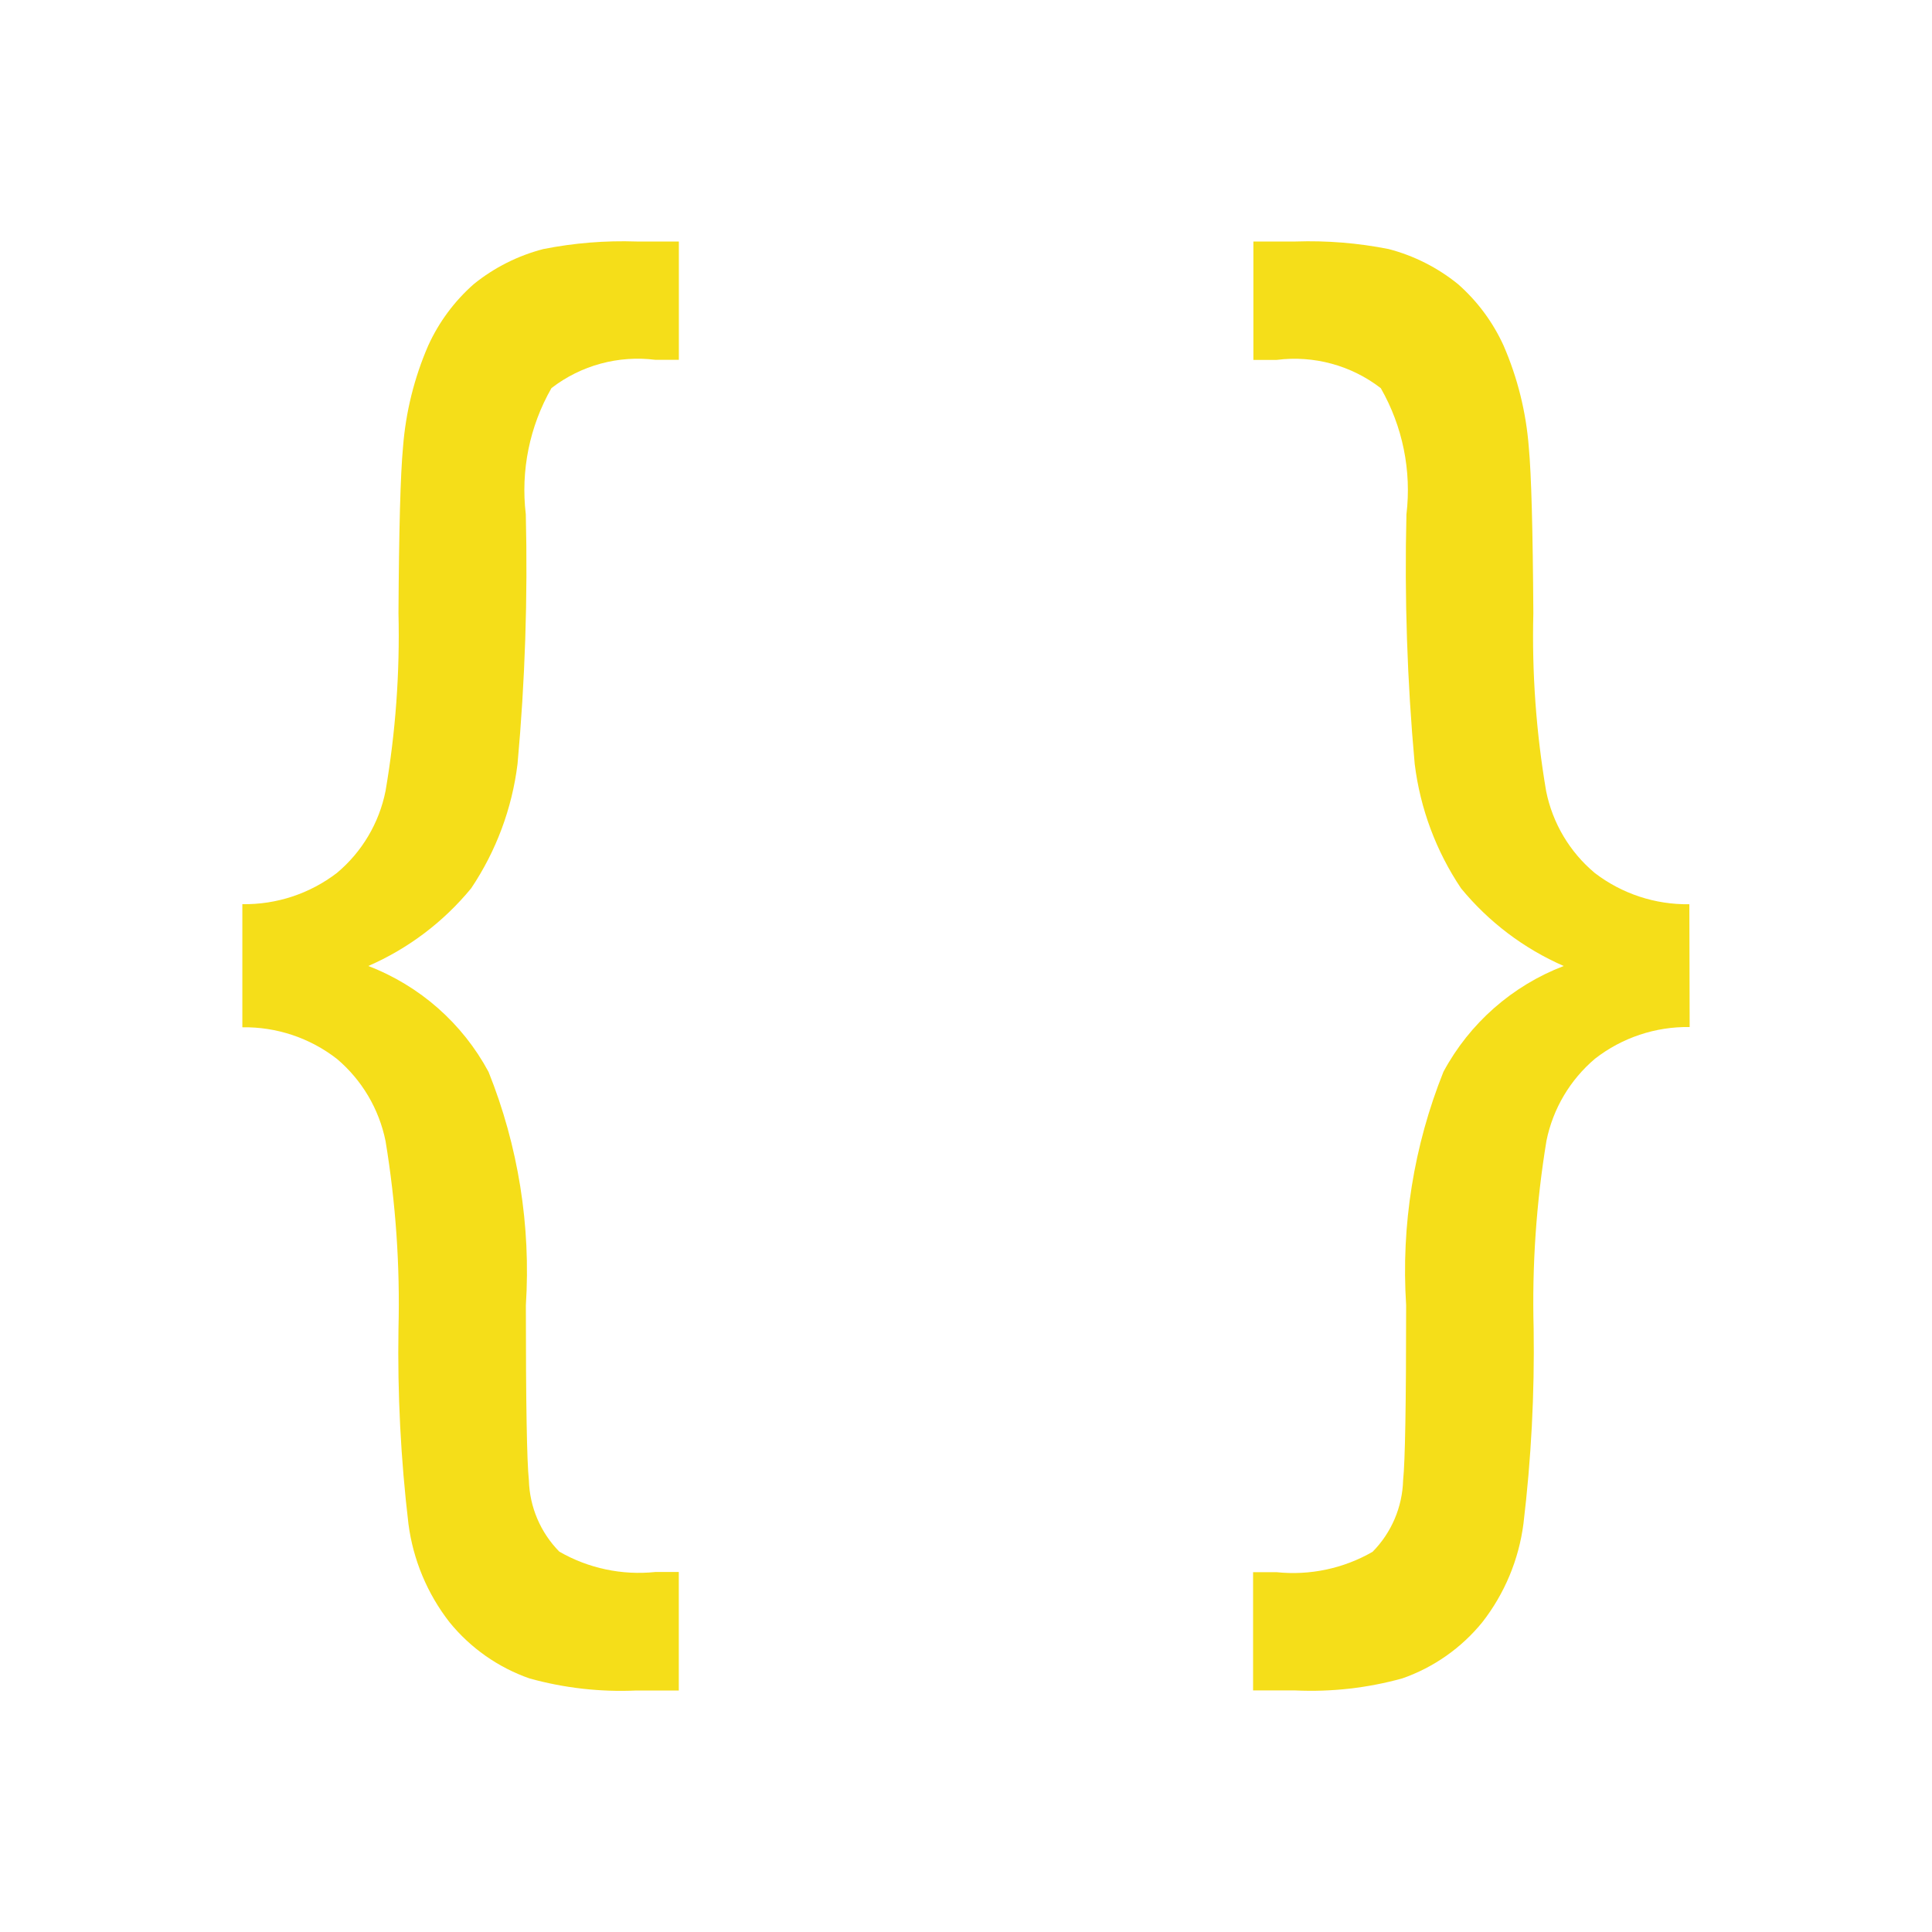
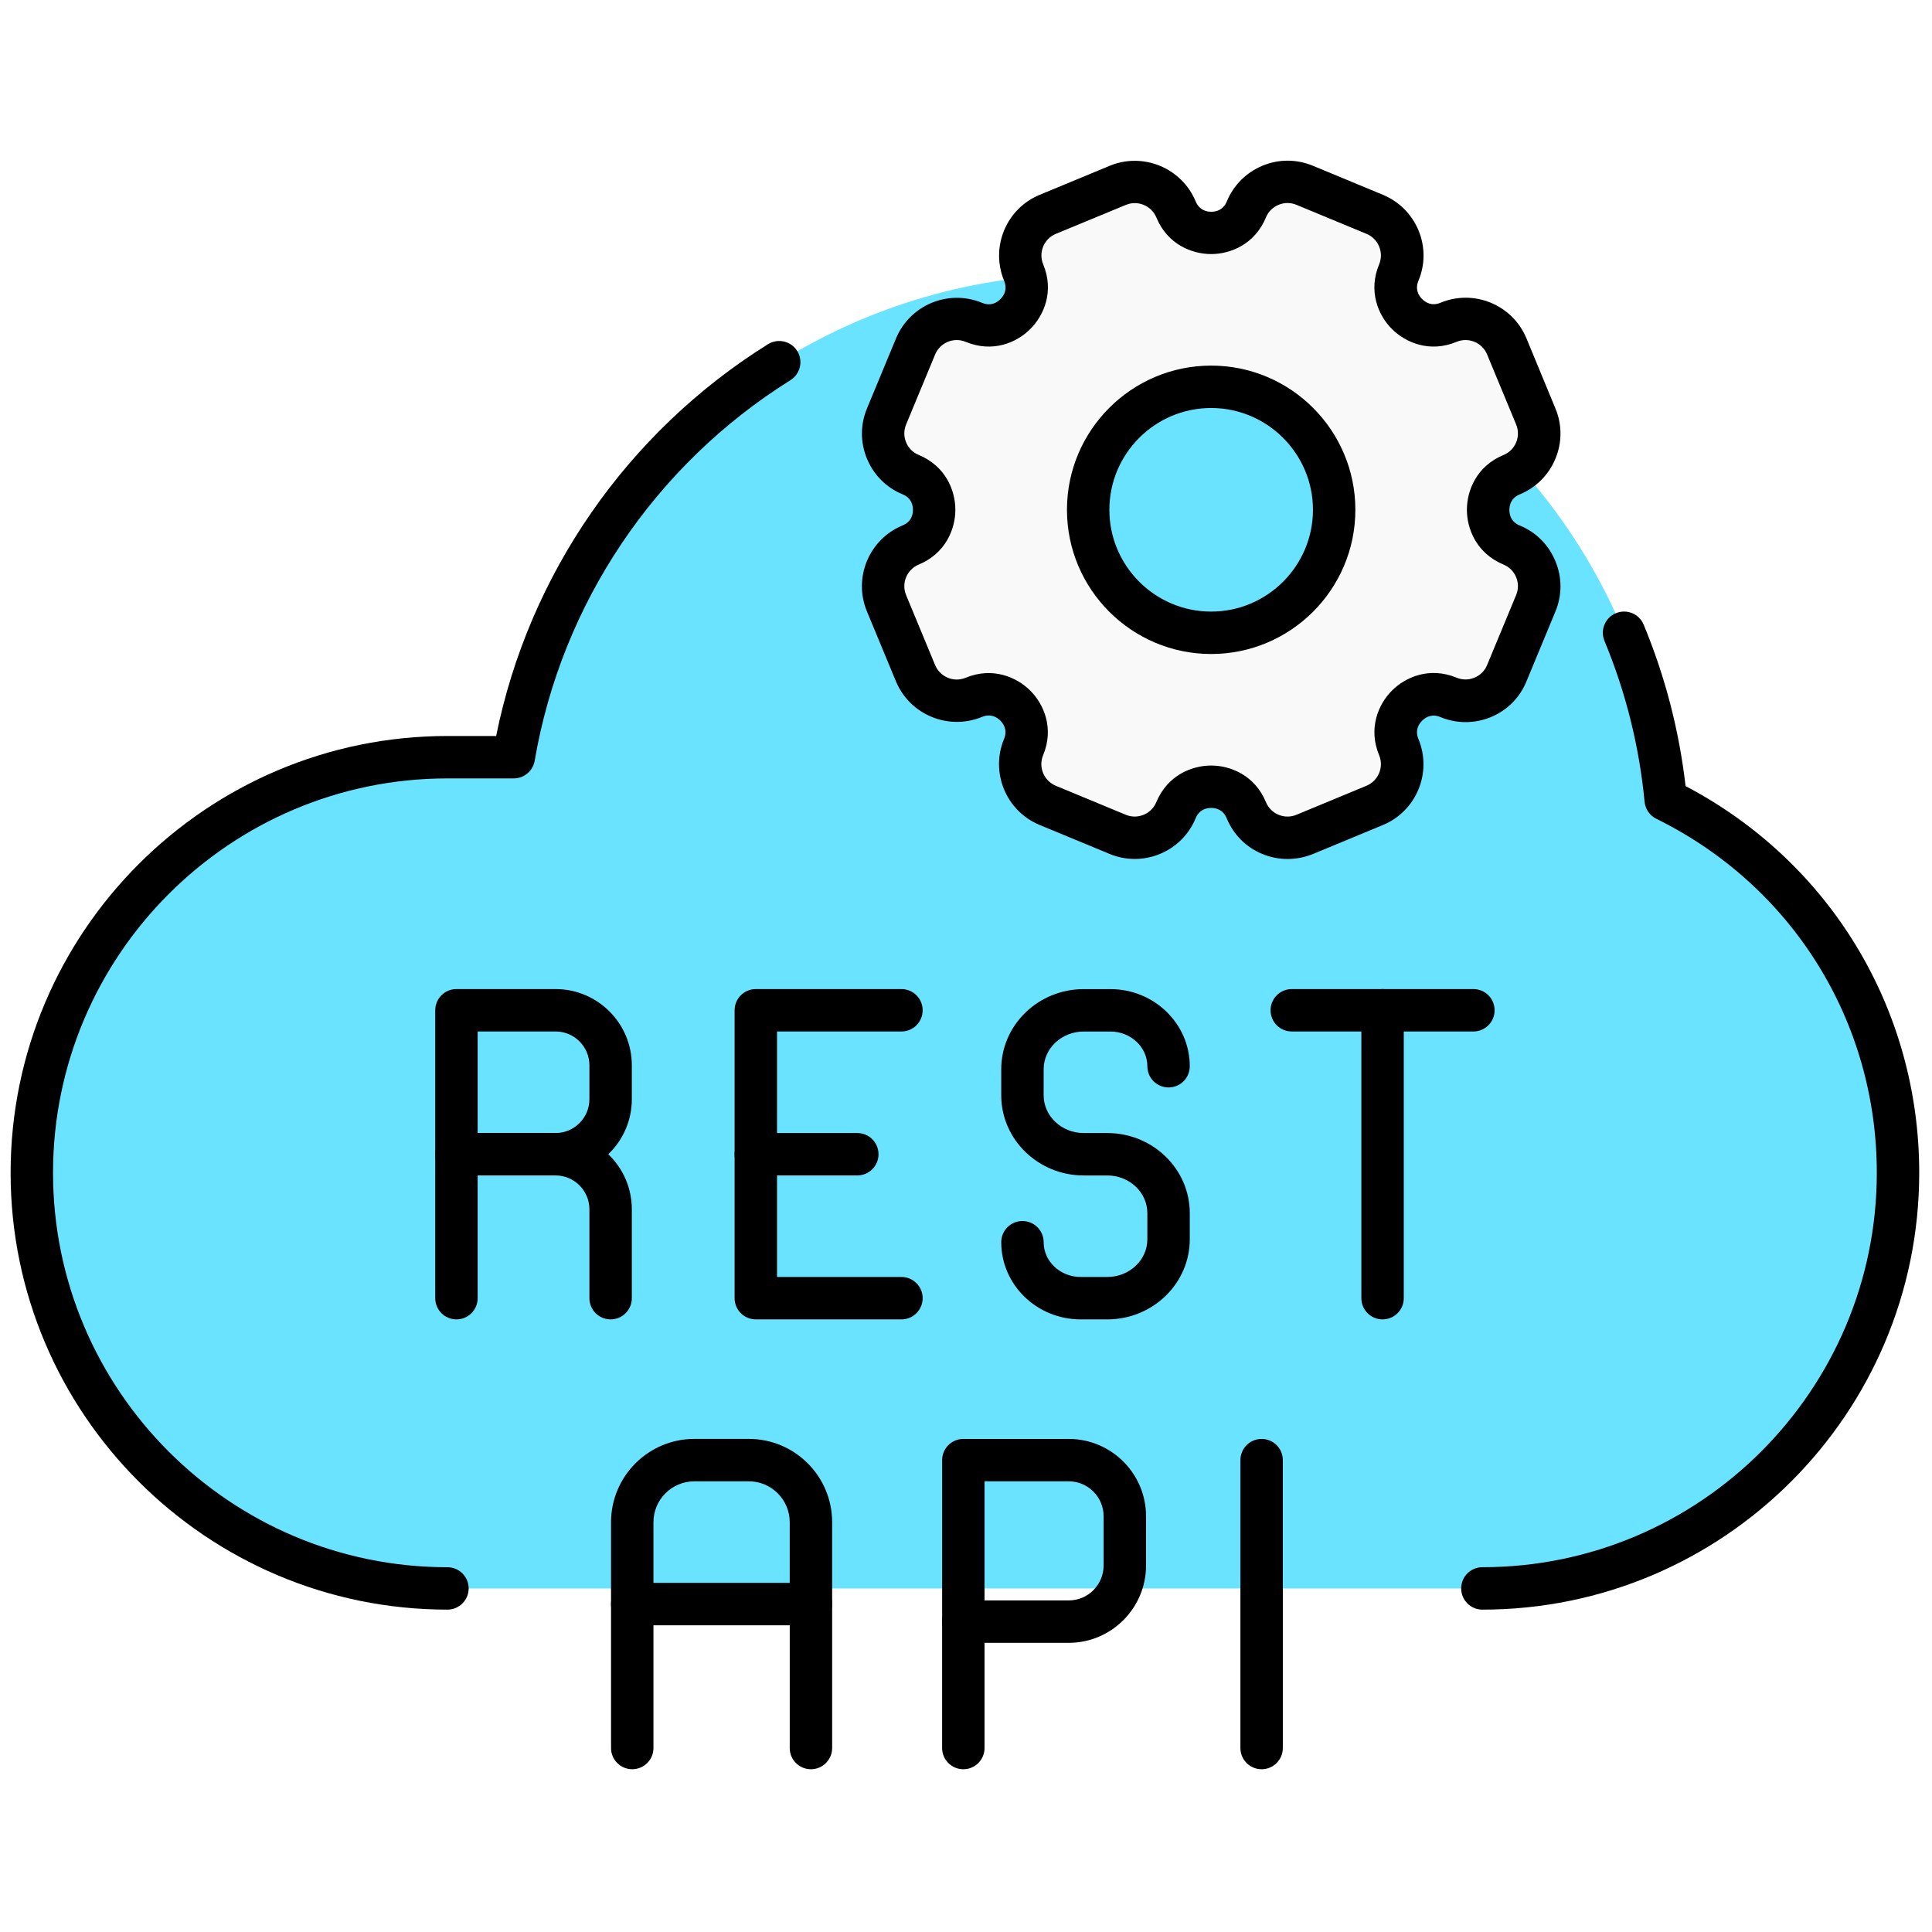
- <svg xmlns="http://www.w3.org/2000/svg" width="800px" height="800px" viewBox="0 0 32 32">
-   <path d="M4.014,14.976a2.51,2.51,0,0,0,1.567-.518A2.377,2.377,0,0,0,6.386,13.1,15.261,15.261,0,0,0,6.6,10.156q.012-2.085.075-2.747a5.236,5.236,0,0,1,.418-1.686,3.025,3.025,0,0,1,.755-1.018A3.046,3.046,0,0,1,9,4.125,6.762,6.762,0,0,1,10.544,4h.7V5.96h-.387a2.338,2.338,0,0,0-1.723.468A3.4,3.4,0,0,0,8.709,8.52a36.054,36.054,0,0,1-.137,4.133,4.734,4.734,0,0,1-.768,2.06A4.567,4.567,0,0,1,6.1,16a3.809,3.809,0,0,1,1.992,1.754,8.861,8.861,0,0,1,.618,3.865q0,2.435.05,2.9A1.755,1.755,0,0,0,9.264,25.7a2.639,2.639,0,0,0,1.592.337h.387V28h-.7a5.655,5.655,0,0,1-1.773-.2,2.97,2.97,0,0,1-1.324-.93,3.353,3.353,0,0,1-.681-1.63A24.175,24.175,0,0,1,6.6,22.006,16.469,16.469,0,0,0,6.386,18.9a2.408,2.408,0,0,0-.805-1.361,2.489,2.489,0,0,0-1.567-.524Z" style="fill:#f5de19" />
-   <path d="M27.986,17.011a2.489,2.489,0,0,0-1.567.524,2.408,2.408,0,0,0-.805,1.361,16.469,16.469,0,0,0-.212,3.109,24.175,24.175,0,0,1-.169,3.234,3.353,3.353,0,0,1-.681,1.63,2.97,2.97,0,0,1-1.324.93,5.655,5.655,0,0,1-1.773.2h-.7V26.04h.387a2.639,2.639,0,0,0,1.592-.337,1.755,1.755,0,0,0,.506-1.186q.05-.462.05-2.9a8.861,8.861,0,0,1,.618-3.865A3.809,3.809,0,0,1,25.9,16a4.567,4.567,0,0,1-1.7-1.286,4.734,4.734,0,0,1-.768-2.06,36.054,36.054,0,0,1-.137-4.133,3.4,3.4,0,0,0-.425-2.092,2.338,2.338,0,0,0-1.723-.468h-.387V4h.7A6.762,6.762,0,0,1,23,4.125a3.046,3.046,0,0,1,1.149.581,3.025,3.025,0,0,1,.755,1.018,5.236,5.236,0,0,1,.418,1.686q.062.662.075,2.747a15.261,15.261,0,0,0,.212,2.947,2.377,2.377,0,0,0,.805,1.355,2.51,2.51,0,0,0,1.567.518Z" style="fill:#f5de19" />
+ <svg xmlns="http://www.w3.org/2000/svg" version="1.1" width="256" height="256" viewBox="0 0 256 256" xml:space="preserve">
+   <defs>
+ </defs>
+   <g style="stroke: none; stroke-width: 0; stroke-dasharray: none; stroke-linecap: butt; stroke-linejoin: miter; stroke-miterlimit: 10; fill: none; fill-rule: nonzero; opacity: 1;" transform="translate(1.406593 1.406593) scale(2.81 2.81)">
+     <path d="M 78.045 37.212 c -0.264 -2.766 -0.939 -5.411 -1.963 -7.875 C 71.957 19.41 62.17 12.428 50.75 12.428 c -5.328 0 -10.3 1.52 -14.507 4.149 c -6.501 4.063 -11.176 10.777 -12.517 18.627 h -3.127 C 9.775 35.205 1 43.979 1 54.803 v 0 c 0 10.824 8.775 19.599 19.599 19.599 h 48.803 C 80.225 74.402 89 65.627 89 54.803 v 0 C 89 47.082 84.533 40.407 78.045 37.212 z" style="stroke: none; stroke-width: 1; stroke-dasharray: none; stroke-linecap: butt; stroke-linejoin: miter; stroke-miterlimit: 10; fill: rgb(105,227,255); fill-rule: nonzero; opacity: 1;" transform=" matrix(1 0 0 1 0 0) " stroke-linecap="round" />
+     <path d="M 11.41 6.978 L 11.41 6.978 c 0.265 -0.11 0.285 -0.354 0.285 -0.427 c 0 -0.072 -0.02 -0.317 -0.285 -0.427 c -0.133 -0.055 -0.237 -0.159 -0.292 -0.292 s -0.055 -0.28 0 -0.413 l 0.352 -0.849 c 0.114 -0.275 0.43 -0.406 0.706 -0.292 c 0.265 0.11 0.452 -0.049 0.503 -0.1 c 0.051 -0.051 0.21 -0.239 0.1 -0.503 c -0.055 -0.133 -0.055 -0.28 0 -0.413 c 0.055 -0.133 0.159 -0.237 0.292 -0.292 l 0.849 -0.352 c 0.275 -0.114 0.591 0.017 0.706 0.292 c 0.11 0.264 0.354 0.285 0.427 0.285 c 0.072 0 0.317 -0.02 0.427 -0.285 c 0.055 -0.133 0.159 -0.237 0.292 -0.292 c 0.133 -0.055 0.28 -0.055 0.413 0 l 0.849 0.352 c 0.133 0.055 0.237 0.159 0.292 0.292 c 0.055 0.133 0.055 0.28 0 0.413 c -0.11 0.265 0.049 0.452 0.1 0.503 c 0.051 0.051 0.239 0.21 0.503 0.1 c 0.133 -0.055 0.28 -0.055 0.413 0 c 0.133 0.055 0.237 0.159 0.292 0.292 l 0.352 0.849 c 0.055 0.133 0.055 0.28 0 0.413 s -0.159 0.237 -0.292 0.292 c -0.264 0.11 -0.285 0.354 -0.285 0.427 s 0.021 0.317 0.285 0.427 c 0.275 0.114 0.406 0.431 0.292 0.706 l -0.352 0.849 c -0.055 0.133 -0.159 0.237 -0.292 0.292 c -0.133 0.055 -0.28 0.055 -0.413 0 c -0.264 -0.109 -0.452 0.049 -0.503 0.1 c -0.051 0.051 -0.21 0.239 -0.1 0.503 c 0.114 0.275 -0.017 0.592 -0.292 0.706 l -0.849 0.352 c -0.067 0.028 -0.137 0.041 -0.207 0.041 s -0.14 -0.014 -0.207 -0.041 c -0.133 -0.055 -0.237 -0.159 -0.292 -0.292 c -0.11 -0.265 -0.354 -0.285 -0.427 -0.285 l 0 0 c -0.072 0 -0.317 0.02 -0.427 0.285 c -0.114 0.275 -0.431 0.406 -0.706 0.292 l -0.849 -0.352 c -0.275 -0.114 -0.406 -0.431 -0.292 -0.706 c 0.11 -0.265 -0.049 -0.452 -0.1 -0.503 c -0.051 -0.051 -0.238 -0.21 -0.503 -0.1 C 11.9 8.938 11.584 8.807 11.47 8.532 l -0.352 -0.849 C 11.004 7.408 11.135 7.092 11.41 6.978 z M 15.053 8.042 c 0.822 0 1.491 -0.669 1.491 -1.491 S 15.875 5.06 15.053 5.06 c -0.822 0 -1.491 0.669 -1.491 1.491 S 14.231 8.042 15.053 8.042 z" style="stroke: none; stroke-width: 1; stroke-dasharray: none; stroke-linecap: butt; stroke-linejoin: miter; stroke-miterlimit: 10; fill: rgb(249,249,249); fill-rule: nonzero; opacity: 1;" transform=" matrix(3.89 0 0 3.89 -1.944444 -1.944444) " stroke-linecap="round" />
+     <path d="M 42.007 61.715 H 35.14 c -0.552 0 -1 -0.447 -1 -1 V 47.139 c 0 -0.553 0.448 -1 1 -1 h 6.867 c 0.552 0 1 0.447 1 1 s -0.448 1 -1 1 H 36.14 v 11.576 h 5.867 c 0.552 0 1 0.447 1 1 S 42.56 61.715 42.007 61.715 z" style="stroke: none; stroke-width: 1; stroke-dasharray: none; stroke-linecap: butt; stroke-linejoin: miter; stroke-miterlimit: 10; fill: rgb(0,0,0); fill-rule: nonzero; opacity: 1;" transform=" matrix(1 0 0 1 0 0) " stroke-linecap="round" />
+     <path d="M 39.925 54.927 H 35.14 c -0.552 0 -1 -0.447 -1 -1 s 0.448 -1 1 -1 h 4.785 c 0.552 0 1 0.447 1 1 S 40.478 54.927 39.925 54.927 z" style="stroke: none; stroke-width: 1; stroke-dasharray: none; stroke-linecap: butt; stroke-linejoin: miter; stroke-miterlimit: 10; fill: rgb(0,0,0); fill-rule: nonzero; opacity: 1;" transform=" matrix(1 0 0 1 0 0) " stroke-linecap="round" />
+     <path d="M 25.697 54.927 h -4.674 c -0.552 0 -1 -0.447 -1 -1 v -6.788 c 0 -0.553 0.448 -1 1 -1 h 4.674 c 1.983 0 3.596 1.613 3.596 3.596 v 1.597 C 29.293 53.313 27.68 54.927 25.697 54.927 z M 22.023 52.927 h 3.674 c 0.88 0 1.596 -0.716 1.596 -1.596 v -1.597 c 0 -0.88 -0.716 -1.596 -1.596 -1.596 h -3.674 V 52.927 z" style="stroke: none; stroke-width: 1; stroke-dasharray: none; stroke-linecap: butt; stroke-linejoin: miter; stroke-miterlimit: 10; fill: rgb(0,0,0); fill-rule: nonzero; opacity: 1;" transform=" matrix(1 0 0 1 0 0) " stroke-linecap="round" />
+     <path d="M 28.293 61.715 c -0.552 0 -1 -0.447 -1 -1 v -4.192 c 0 -0.88 -0.716 -1.596 -1.596 -1.596 h -3.674 v 5.788 c 0 0.553 -0.448 1 -1 1 s -1 -0.447 -1 -1 v -6.788 c 0 -0.553 0.448 -1 1 -1 h 4.674 c 1.983 0 3.596 1.613 3.596 3.596 v 4.192 C 29.293 61.268 28.845 61.715 28.293 61.715 z" style="stroke: none; stroke-width: 1; stroke-dasharray: none; stroke-linecap: butt; stroke-linejoin: miter; stroke-miterlimit: 10; fill: rgb(0,0,0); fill-rule: nonzero; opacity: 1;" transform=" matrix(1 0 0 1 0 0) " stroke-linecap="round" />
+     <path d="M 68.977 48.139 h -8.564 c -0.553 0 -1 -0.447 -1 -1 s 0.447 -1 1 -1 h 8.564 c 0.553 0 1 0.447 1 1 S 69.529 48.139 68.977 48.139 z" style="stroke: none; stroke-width: 1; stroke-dasharray: none; stroke-linecap: butt; stroke-linejoin: miter; stroke-miterlimit: 10; fill: rgb(0,0,0); fill-rule: nonzero; opacity: 1;" transform=" matrix(1 0 0 1 0 0) " stroke-linecap="round" />
+     <path d="M 64.694 61.715 c -0.553 0 -1 -0.447 -1 -1 V 47.139 c 0 -0.553 0.447 -1 1 -1 s 1 0.447 1 1 v 13.576 C 65.694 61.268 65.247 61.715 64.694 61.715 z" style="stroke: none; stroke-width: 1; stroke-dasharray: none; stroke-linecap: butt; stroke-linejoin: miter; stroke-miterlimit: 10; fill: rgb(0,0,0); fill-rule: nonzero; opacity: 1;" transform=" matrix(1 0 0 1 0 0) " stroke-linecap="round" />
+     <path d="M 51.715 61.715 h -1.259 c -2.064 0 -3.743 -1.632 -3.743 -3.638 c 0 -0.553 0.447 -1 1 -1 s 1 0.447 1 1 c 0 0.903 0.782 1.638 1.743 1.638 h 1.259 c 1.041 0 1.888 -0.797 1.888 -1.777 v -1.233 c 0 -0.98 -0.847 -1.777 -1.888 -1.777 h -1.113 c -2.145 0 -3.889 -1.694 -3.889 -3.777 v -1.233 c 0 -2.083 1.744 -3.777 3.889 -3.777 h 1.259 c 2.063 0 3.742 1.632 3.742 3.637 c 0 0.553 -0.447 1 -1 1 s -1 -0.447 -1 -1 c 0 -0.902 -0.781 -1.637 -1.742 -1.637 h -1.259 c -1.041 0 -1.889 0.797 -1.889 1.777 v 1.233 c 0 0.98 0.848 1.777 1.889 1.777 h 1.113 c 2.144 0 3.888 1.694 3.888 3.777 v 1.233 C 55.603 60.021 53.858 61.715 51.715 61.715 z" style="stroke: none; stroke-width: 1; stroke-dasharray: none; stroke-linecap: butt; stroke-linejoin: miter; stroke-miterlimit: 10; fill: rgb(0,0,0); fill-rule: nonzero; opacity: 1;" transform=" matrix(1 0 0 1 0 0) " stroke-linecap="round" />
+     <path d="M 37.739 82.928 c -0.552 0 -1 -0.447 -1 -1 V 71.279 c 0 -1.063 -0.865 -1.928 -1.927 -1.928 h -2.572 c -1.063 0 -1.927 0.865 -1.927 1.928 v 10.648 c 0 0.553 -0.448 1 -1 1 s -1 -0.447 -1 -1 V 71.279 c 0 -2.166 1.762 -3.928 3.927 -3.928 h 2.572 c 2.166 0 3.927 1.762 3.927 3.928 v 10.648 C 38.739 82.48 38.291 82.928 37.739 82.928 z" style="stroke: none; stroke-width: 1; stroke-dasharray: none; stroke-linecap: butt; stroke-linejoin: miter; stroke-miterlimit: 10; fill: rgb(0,0,0); fill-rule: nonzero; opacity: 1;" transform=" matrix(1 0 0 1 0 0) " stroke-linecap="round" />
+     <path d="M 37.739 76.14 h -8.427 c -0.552 0 -1 -0.447 -1 -1 s 0.448 -1 1 -1 h 8.427 c 0.552 0 1 0.447 1 1 S 38.291 76.14 37.739 76.14 z" style="stroke: none; stroke-width: 1; stroke-dasharray: none; stroke-linecap: butt; stroke-linejoin: miter; stroke-miterlimit: 10; fill: rgb(0,0,0); fill-rule: nonzero; opacity: 1;" transform=" matrix(1 0 0 1 0 0) " stroke-linecap="round" />
+     <path d="M 58.991 82.928 c -0.553 0 -1 -0.447 -1 -1 V 68.352 c 0 -0.553 0.447 -1 1 -1 s 1 0.447 1 1 v 13.576 C 59.991 82.48 59.544 82.928 58.991 82.928 z" style="stroke: none; stroke-width: 1; stroke-dasharray: none; stroke-linecap: butt; stroke-linejoin: miter; stroke-miterlimit: 10; fill: rgb(0,0,0); fill-rule: nonzero; opacity: 1;" transform=" matrix(1 0 0 1 0 0) " stroke-linecap="round" />
+     <path d="M 49.896 76.967 h -4.97 c -0.552 0 -1 -0.447 -1 -1 v -7.615 c 0 -0.553 0.448 -1 1 -1 h 4.97 c 2.01 0 3.645 1.636 3.645 3.646 v 2.324 C 53.54 75.331 51.905 76.967 49.896 76.967 z M 45.925 74.967 h 3.97 c 0.907 0 1.645 -0.738 1.645 -1.646 v -2.324 c 0 -0.907 -0.737 -1.646 -1.645 -1.646 h -3.97 V 74.967 z" style="stroke: none; stroke-width: 1; stroke-dasharray: none; stroke-linecap: butt; stroke-linejoin: miter; stroke-miterlimit: 10; fill: rgb(0,0,0); fill-rule: nonzero; opacity: 1;" transform=" matrix(1 0 0 1 0 0) " stroke-linecap="round" />
+     <path d="M 44.925 82.928 c -0.552 0 -1 -0.447 -1 -1 v -5.961 c 0 -0.553 0.448 -1 1 -1 s 1 0.447 1 1 v 5.961 C 45.925 82.48 45.478 82.928 44.925 82.928 z" style="stroke: none; stroke-width: 1; stroke-dasharray: none; stroke-linecap: butt; stroke-linejoin: miter; stroke-miterlimit: 10; fill: rgb(0,0,0); fill-rule: nonzero; opacity: 1;" transform=" matrix(1 0 0 1 0 0) " stroke-linecap="round" />
+     <path d="M 69.401 75.401 c -0.553 0 -1 -0.447 -1 -1 s 0.447 -1 1 -1 C 79.656 73.401 88 65.059 88 54.804 c 0 -7.14 -3.983 -13.537 -10.396 -16.694 c -0.312 -0.153 -0.521 -0.457 -0.554 -0.802 c -0.251 -2.616 -0.887 -5.168 -1.892 -7.587 c -0.212 -0.51 0.03 -1.095 0.54 -1.307 c 0.513 -0.212 1.096 0.03 1.308 0.54 c 1.01 2.433 1.674 4.991 1.977 7.614 C 85.793 40.145 90 47.081 90 54.803 C 90 66.161 80.76 75.401 69.401 75.401 z" style="stroke: none; stroke-width: 1; stroke-dasharray: none; stroke-linecap: butt; stroke-linejoin: miter; stroke-miterlimit: 10; fill: rgb(0,0,0); fill-rule: nonzero; opacity: 1;" transform=" matrix(1 0 0 1 0 0) " stroke-linecap="round" />
+     <path d="M 20.599 75.401 C 9.241 75.401 0 66.161 0 54.804 c 0 -11.358 9.241 -20.599 20.599 -20.599 h 2.296 c 1.539 -7.625 6.174 -14.323 12.818 -18.475 c 0.468 -0.292 1.085 -0.149 1.378 0.318 c 0.292 0.468 0.15 1.085 -0.318 1.378 c -6.4 4 -10.796 10.542 -12.061 17.947 c -0.082 0.48 -0.499 0.832 -0.986 0.832 h -3.127 C 10.343 36.205 2 44.548 2 54.803 s 8.343 18.599 18.599 18.599 c 0.552 0 1 0.447 1 1 S 21.151 75.401 20.599 75.401 z" style="stroke: none; stroke-width: 1; stroke-dasharray: none; stroke-linecap: butt; stroke-linejoin: miter; stroke-miterlimit: 10; fill: rgb(0,0,0); fill-rule: nonzero; opacity: 1;" transform=" matrix(1 0 0 1 0 0) " stroke-linecap="round" />
+     <path d="M 15.978 10.784 c -0.105 0 -0.208 -0.021 -0.305 -0.061 c -0.197 -0.081 -0.35 -0.235 -0.431 -0.431 c -0.043 -0.105 -0.127 -0.127 -0.189 -0.127 c -0.063 0 -0.146 0.022 -0.189 0.127 c -0.168 0.405 -0.635 0.599 -1.041 0.431 l -0.85 -0.352 c -0.406 -0.168 -0.599 -0.636 -0.431 -1.041 c 0.046 -0.11 -0.008 -0.187 -0.044 -0.223 c -0.045 -0.045 -0.12 -0.088 -0.224 -0.045 c -0.406 0.167 -0.873 -0.026 -1.042 -0.431 l -0.352 -0.849 c -0.168 -0.406 0.025 -0.873 0.431 -1.041 h 0 c 0.105 -0.043 0.127 -0.127 0.127 -0.189 c 0 -0.063 -0.022 -0.146 -0.126 -0.189 c -0.197 -0.081 -0.35 -0.235 -0.431 -0.431 c -0.082 -0.197 -0.082 -0.413 0 -0.61 l 0.352 -0.849 c 0.169 -0.406 0.636 -0.599 1.042 -0.431 c 0.105 0.043 0.179 0 0.223 -0.044 c 0.045 -0.045 0.088 -0.119 0.045 -0.224 c -0.081 -0.197 -0.081 -0.413 0 -0.61 c 0.082 -0.197 0.235 -0.35 0.431 -0.431 l 0.849 -0.352 c 0.406 -0.168 0.873 0.026 1.042 0.431 c 0.043 0.104 0.127 0.126 0.189 0.126 c 0.063 0 0.146 -0.022 0.189 -0.126 c 0.082 -0.197 0.235 -0.35 0.432 -0.432 c 0.197 -0.082 0.413 -0.081 0.61 0 l 0.849 0.352 c 0.197 0.082 0.35 0.235 0.432 0.431 c 0.082 0.197 0.082 0.414 0 0.61 c -0.043 0.104 0 0.179 0.044 0.223 c 0.045 0.045 0.119 0.088 0.223 0.045 c 0.197 -0.081 0.414 -0.081 0.61 0 c 0.197 0.082 0.35 0.235 0.432 0.432 l 0.351 0.849 c 0.082 0.197 0.082 0.413 0 0.61 c -0.082 0.197 -0.235 0.35 -0.432 0.432 c -0.104 0.043 -0.126 0.127 -0.126 0.189 c 0 0.062 0.022 0.146 0.127 0.189 c 0.197 0.081 0.35 0.235 0.431 0.432 c 0.082 0.197 0.082 0.413 0 0.61 l -0.352 0.849 c -0.081 0.197 -0.234 0.35 -0.431 0.431 c -0.197 0.081 -0.414 0.081 -0.61 0 c -0.105 -0.044 -0.179 0 -0.223 0.044 c -0.044 0.044 -0.088 0.119 -0.044 0.223 c 0.168 0.406 -0.025 0.873 -0.431 1.041 l -0.849 0.352 C 16.186 10.764 16.083 10.784 15.978 10.784 z M 15.053 9.651 c 0.232 0 0.529 0.117 0.664 0.444 c 0.029 0.07 0.083 0.124 0.153 0.153 c 0.07 0.029 0.147 0.029 0.217 0 l 0.849 -0.352 c 0.144 -0.06 0.213 -0.226 0.153 -0.37 c -0.136 -0.328 -0.008 -0.62 0.156 -0.784 c 0.164 -0.164 0.456 -0.291 0.783 -0.156 c 0.071 0.029 0.146 0.029 0.217 0 c 0.07 -0.029 0.124 -0.083 0.153 -0.153 l 0.352 -0.849 c 0.029 -0.07 0.029 -0.146 0 -0.216 c -0.029 -0.07 -0.083 -0.124 -0.153 -0.153 c -0.327 -0.136 -0.444 -0.432 -0.444 -0.664 c 0 -0.232 0.116 -0.529 0.444 -0.664 c 0.07 -0.029 0.124 -0.083 0.153 -0.153 c 0.029 -0.07 0.029 -0.147 0 -0.217 l -0.352 -0.849 c -0.029 -0.07 -0.083 -0.124 -0.153 -0.153 c -0.07 -0.029 -0.147 -0.029 -0.217 0 c -0.326 0.136 -0.619 0.009 -0.784 -0.156 c -0.164 -0.163 -0.291 -0.456 -0.155 -0.783 c 0.029 -0.07 0.029 -0.147 0 -0.217 c -0.029 -0.07 -0.083 -0.124 -0.153 -0.153 l -0.849 -0.352 c -0.071 -0.029 -0.146 -0.029 -0.217 0 c -0.07 0.029 -0.125 0.083 -0.153 0.153 c -0.135 0.327 -0.432 0.444 -0.664 0.444 s -0.529 -0.116 -0.664 -0.443 c -0.06 -0.144 -0.226 -0.213 -0.37 -0.153 L 13.17 3.206 c -0.07 0.029 -0.124 0.083 -0.153 0.153 c -0.029 0.07 -0.029 0.147 0 0.217 c 0.136 0.328 0.008 0.62 -0.157 0.784 c -0.163 0.164 -0.455 0.291 -0.783 0.155 c -0.144 -0.06 -0.31 0.009 -0.37 0.153 l -0.352 0.849 c -0.029 0.07 -0.029 0.147 0 0.216 c 0.029 0.07 0.083 0.125 0.153 0.153 c 0.328 0.136 0.444 0.432 0.444 0.665 c 0 0.232 -0.117 0.528 -0.444 0.664 L 11.41 6.978 l 0.098 0.237 c -0.144 0.06 -0.213 0.226 -0.153 0.37 l 0.352 0.849 c 0.06 0.144 0.227 0.213 0.37 0.153 c 0.327 -0.135 0.619 -0.008 0.783 0.156 c 0.164 0.163 0.292 0.455 0.156 0.783 c -0.06 0.144 0.009 0.31 0.153 0.37 l 0.849 0.352 c 0.144 0.06 0.31 -0.009 0.37 -0.153 C 14.524 9.768 14.82 9.651 15.053 9.651 z M 15.053 8.299 c -0.964 0 -1.748 -0.784 -1.748 -1.748 s 0.784 -1.748 1.748 -1.748 c 0.964 0 1.748 0.784 1.748 1.748 S 16.017 8.299 15.053 8.299 z M 15.053 5.317 c -0.681 0 -1.234 0.554 -1.234 1.234 s 0.554 1.234 1.234 1.234 c 0.68 0 1.234 -0.554 1.234 -1.234 S 15.733 5.317 15.053 5.317 z" style="stroke: none; stroke-width: 1; stroke-dasharray: none; stroke-linecap: butt; stroke-linejoin: miter; stroke-miterlimit: 10; fill: rgb(0,0,0); fill-rule: nonzero; opacity: 1;" transform=" matrix(3.89 0 0 3.89 -1.944444 -1.944444) " stroke-linecap="round" />
+   </g>
</svg>
